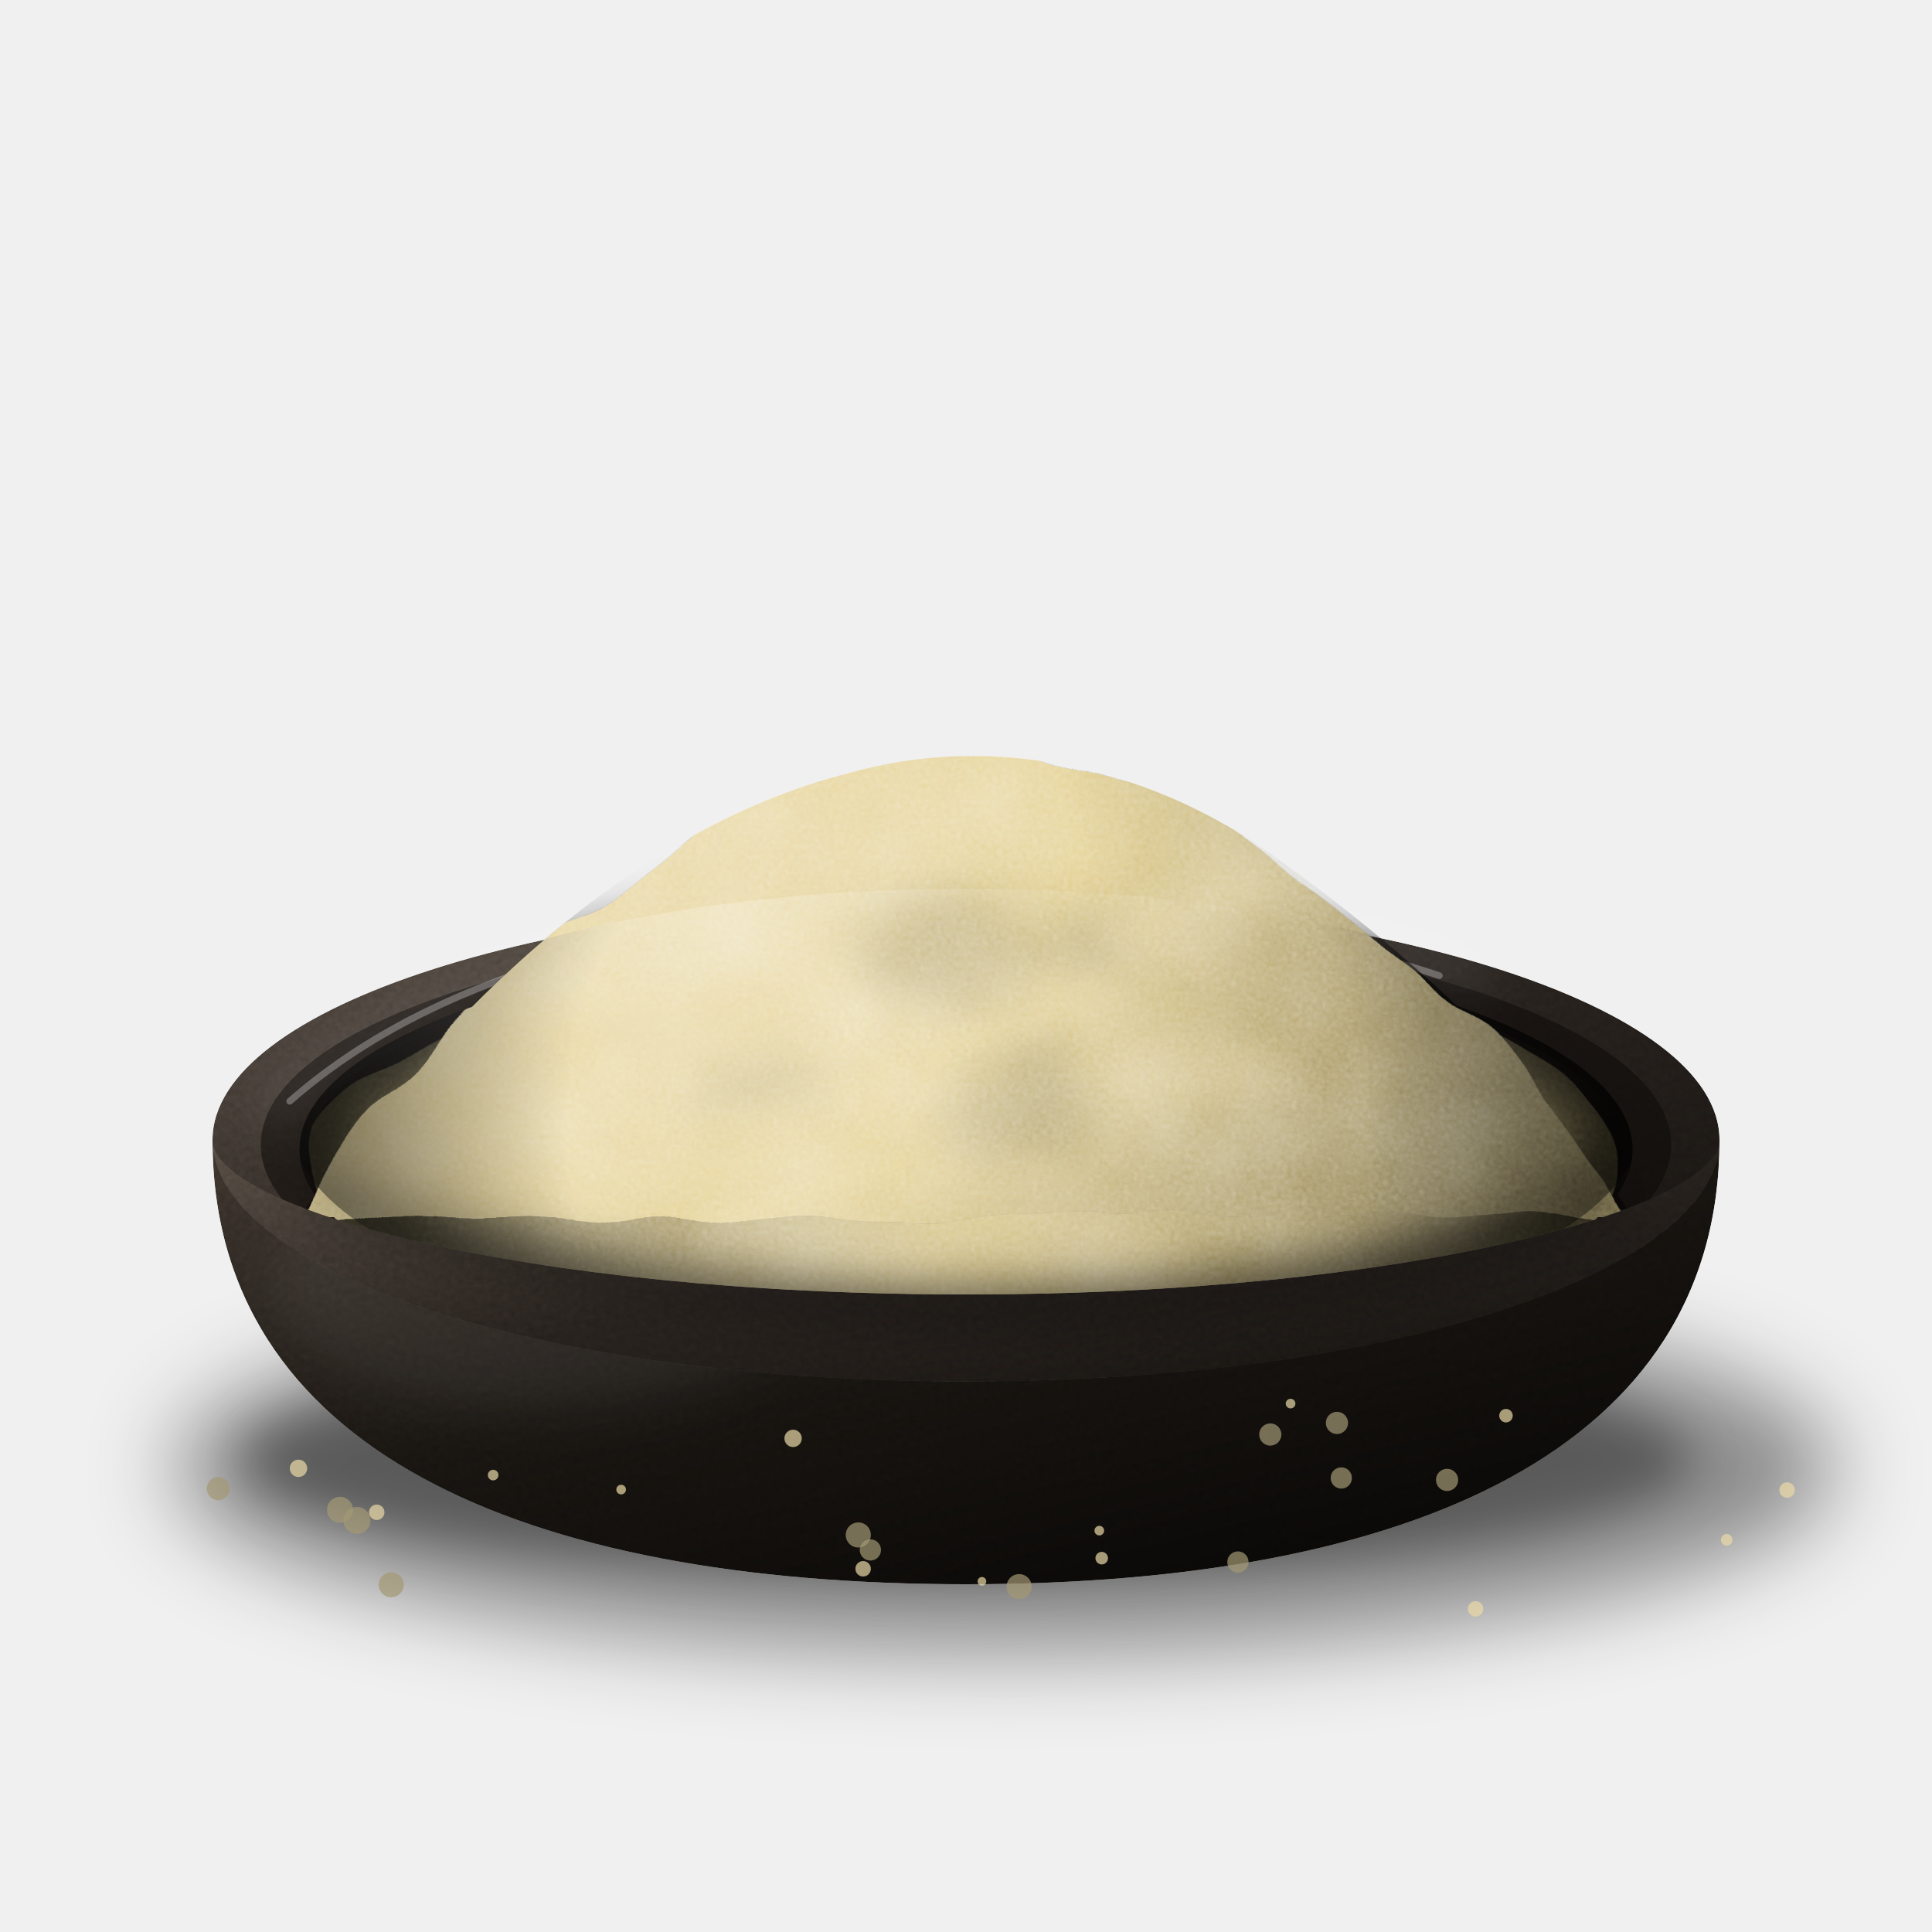
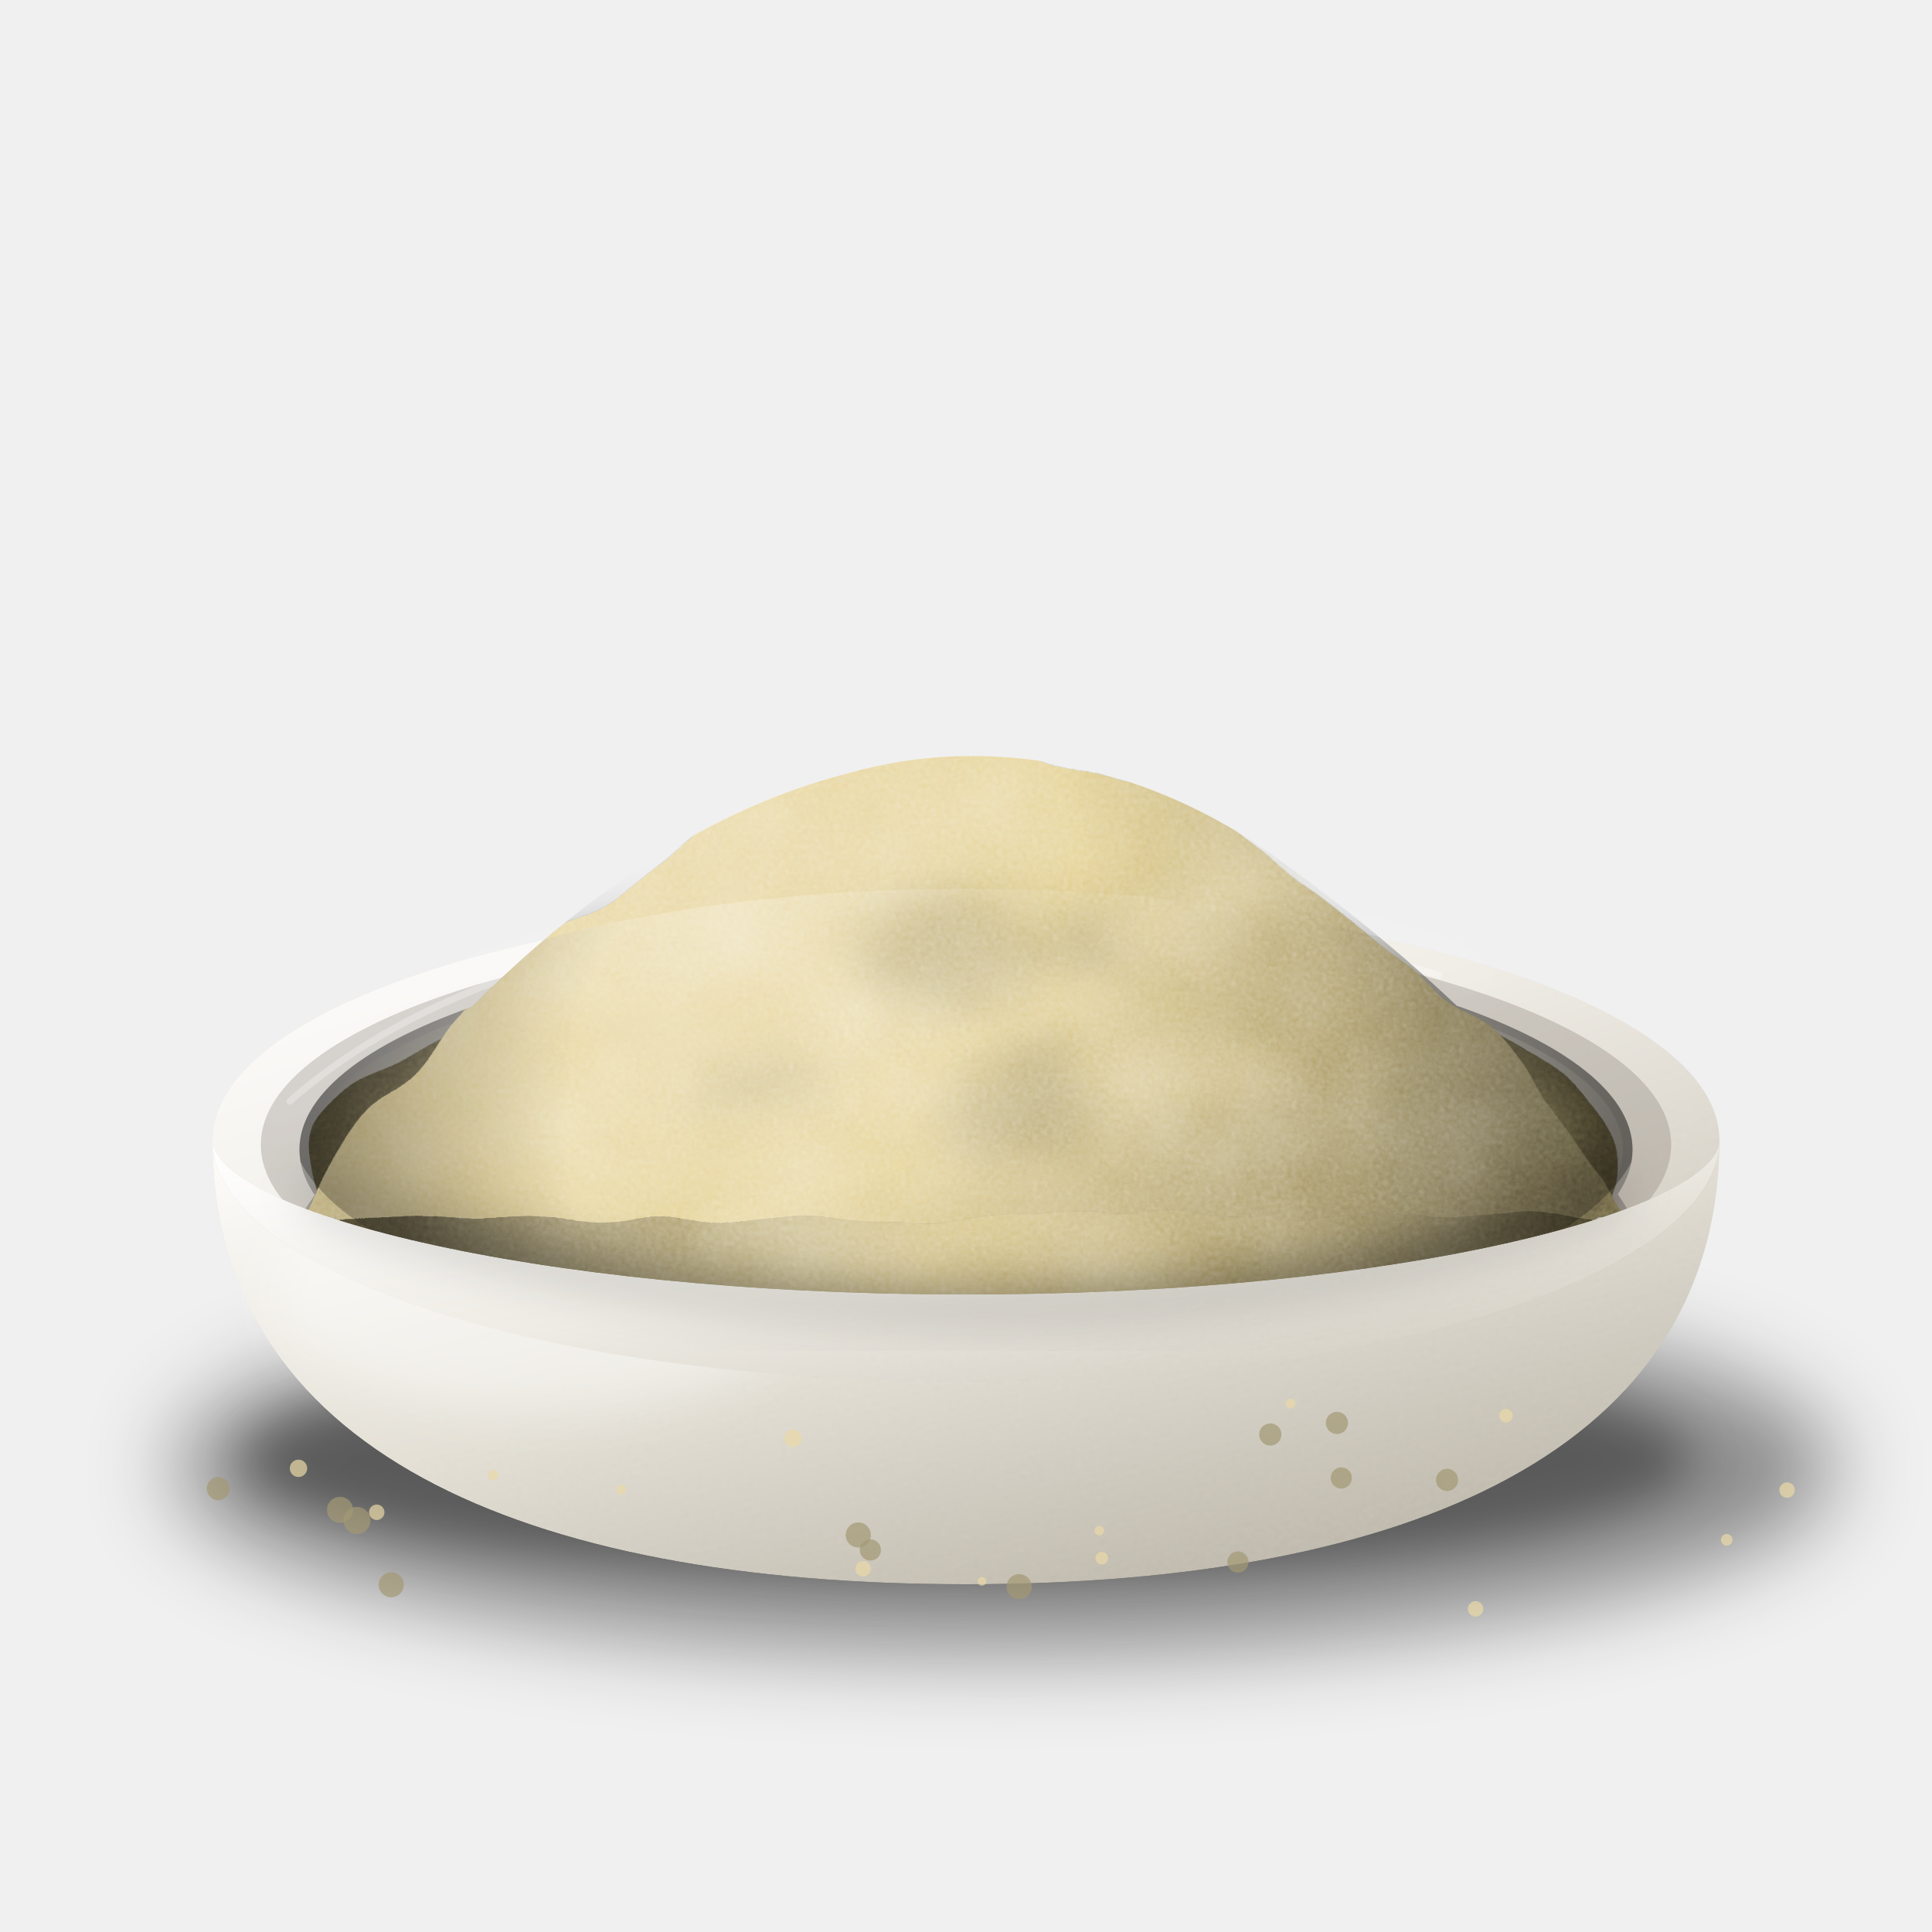
<svg xmlns="http://www.w3.org/2000/svg" viewBox="0 0 400 400" class="" role="presentation" aria-hidden="true" data-bowl="apple-powder">
  <defs>
    <filter id="b-apple-powder-soft" x="-20%" y="-40%" width="140%" height="180%">
      <feGaussianBlur stdDeviation="5" />
    </filter>
    <filter id="b-apple-powder-ground" x="-20%" y="-50%" width="140%" height="200%">
      <feGaussianBlur stdDeviation="9" />
    </filter>
    <filter id="b-apple-powder-stone" x="0" y="0" width="100%" height="100%" color-interpolation-filters="sRGB">
      <feTurbulence type="fractalNoise" baseFrequency="0.75" numOctaves="2" seed="4608" result="n" />
-       <feColorMatrix in="n" type="matrix" values="0.33 0.33 0.33 0 0  0.33 0.33 0.33 0 0  0.33 0.33 0.33 0 0  0 0 0 0 0.2" result="g" />
+       <feColorMatrix in="n" type="matrix" values="0.33 0.33 0.33 0 0  0.33 0.33 0.33 0 0  0.33 0.33 0.33 0 0  0 0 0 0 0.07" result="g" />
      <feBlend in="g" in2="SourceGraphic" mode="overlay" result="b" />
      <feComposite in="b" in2="SourceGraphic" operator="in" />
    </filter>
    <linearGradient id="b-apple-powder-body" x1="0.1" y1="0" x2="0.9" y2="1">
-       <stop offset="0" stop-color="#3d352e" />
-       <stop offset="0.45" stop-color="#1a1612" />
-       <stop offset="1" stop-color="#070605" />
+       <stop offset="0" stop-color="#fbfaf7" />
+       <stop offset="0.45" stop-color="#e4e0d6" />
+       <stop offset="1" stop-color="#b6b0a3" />
    </linearGradient>
    <linearGradient id="b-apple-powder-rim" x1="0" y1="0" x2="1" y2="1">
-       <stop offset="0" stop-color="#5a5047" />
-       <stop offset="0.5" stop-color="#2a2420" />
-       <stop offset="1" stop-color="#14110e" />
+       <stop offset="0" stop-color="#ffffff" />
+       <stop offset="0.5" stop-color="#efece5" />
+       <stop offset="1" stop-color="#cbc5b9" />
    </linearGradient>
    <linearGradient id="b-apple-powder-wall" x1="0" y1="0" x2="0" y2="1">
-       <stop offset="0" stop-color="#2e2823" />
-       <stop offset="0.55" stop-color="#100d0b" />
-       <stop offset="1" stop-color="#070605" />
+       <stop offset="0" stop-color="#ebe7de" />
+       <stop offset="0.55" stop-color="#cdc7bb" />
+       <stop offset="1" stop-color="#b0a99c" />
    </linearGradient>
  </defs>
  <ellipse cx="208" cy="304" rx="172" ry="38" fill="#000" opacity="0.42" filter="url(#b-apple-powder-ground)" />
  <ellipse cx="200" cy="302" rx="150" ry="24" fill="#000" opacity="0.35" filter="url(#b-apple-powder-soft)" />
  <path d="M 44 236 C 44 300, 108 328, 200 328 C 292 328, 356 300, 356 236 Z" fill="url(#b-apple-powder-body)" filter="url(#b-apple-powder-stone)" />
-   <ellipse cx="112" cy="266" rx="56" ry="26" fill="#fff" opacity="0.06" filter="url(#b-apple-powder-soft)" />
+   <ellipse cx="112" cy="266" rx="56" ry="26" fill="#fff" opacity="0.4" filter="url(#b-apple-powder-soft)" />
  <ellipse cx="200" cy="236" rx="156" ry="50" fill="url(#b-apple-powder-rim)" filter="url(#b-apple-powder-stone)" />
-   <ellipse cx="200" cy="237" rx="146" ry="46" fill="#0c0a08" opacity="0.55" />
+   <ellipse cx="200" cy="237" rx="146" ry="46" fill="#8c857a" opacity="0.35" />
  <ellipse cx="200" cy="238" rx="136" ry="42" fill="url(#b-apple-powder-wall)" />
  <path d="M 56 230 C 90 198, 146 186, 200 186 C 236 186, 274 191, 306 202" fill="none" stroke="#fff" stroke-opacity="0.16" stroke-width="5" stroke-linecap="round" filter="url(#b-apple-powder-soft)" />
  <path d="M 60 228 C 94 198, 148 188, 200 188 C 234 188, 268 192, 298 202" fill="none" stroke="#fff" stroke-opacity="0.28" stroke-width="1.4" stroke-linecap="round" />
  <g>
    <defs>
      <radialGradient id="b-apple-powder-dome" gradientUnits="userSpaceOnUse" cx="152" cy="180" r="215" fx="140" fy="170">
        <stop offset="0" stop-color="#eee1ba" />
        <stop offset="0.36" stop-color="#e9d9a6" />
        <stop offset="0.78" stop-color="#a39874" />
        <stop offset="1" stop-color="#6f6541" />
      </radialGradient>
      <radialGradient id="b-apple-powder-bed" gradientUnits="userSpaceOnUse" cx="200" cy="238" r="140">
        <stop offset="0" stop-color="#e9d9a6" />
        <stop offset="0.72" stop-color="#a39874" />
        <stop offset="1" stop-color="#6f6541" />
      </radialGradient>
      <clipPath id="b-apple-powder-cavclip">
        <ellipse cx="200" cy="238" rx="138" ry="44" />
        <path d="M 62 252 C 88 214, 128 172, 176 160 C 204 152, 236 158, 262 176 C 296 200, 322 226, 338 252 Z" />
      </clipPath>
      <filter id="b-apple-powder-surf" x="-8%" y="-14%" width="116%" height="128%" color-interpolation-filters="sRGB">
        <feTurbulence type="fractalNoise" baseFrequency="0.035" numOctaves="2" seed="4599" result="warp" />
        <feDisplacementMap in="SourceGraphic" in2="warp" scale="9" xChannelSelector="R" yChannelSelector="G" result="shape" />
        <feTurbulence type="fractalNoise" baseFrequency="0.95" numOctaves="2" seed="4600" result="fine" />
        <feColorMatrix in="fine" type="matrix" values="0.33 0.33 0.33 0 0  0.33 0.33 0.33 0 0  0.33 0.33 0.33 0 0  0 0 0 0 0.26" result="fineG" />
        <feTurbulence type="fractalNoise" baseFrequency="0.045" numOctaves="3" seed="4601" result="mottle" />
        <feColorMatrix in="mottle" type="matrix" values="0.33 0.33 0.33 0 0  0.33 0.33 0.33 0 0  0.33 0.33 0.33 0 0  0 0 0 0 0.32" result="mottleG" />
        <feBlend in="fineG" in2="shape" mode="overlay" result="s1" />
        <feBlend in="mottleG" in2="s1" mode="overlay" result="s2" />
        <feComposite in="s2" in2="shape" operator="in" />
      </filter>
    </defs>
    <g clip-path="url(#b-apple-powder-cavclip)">
      <g filter="url(#b-apple-powder-surf)">
        <ellipse cx="200" cy="240" rx="136" ry="42" fill="url(#b-apple-powder-bed)" />
      </g>
-       <ellipse cx="200" cy="236" rx="136" ry="42" fill="none" stroke="#000" stroke-width="18" opacity="0.55" filter="url(#b-apple-powder-soft)" />
+       <ellipse cx="200" cy="236" rx="136" ry="42" fill="none" stroke="#000" stroke-width="18" opacity="0.3" filter="url(#b-apple-powder-soft)" />
      <g filter="url(#b-apple-powder-surf)">
        <path d="M 62 252 C 88 214, 128 172, 176 160 C 204 152, 236 158, 262 176 C 296 200, 322 226, 338 252 Z" fill="url(#b-apple-powder-dome)" />
        <g filter="url(#b-apple-powder-soft)">
          <ellipse cx="241.3" cy="191.0" rx="7.8" ry="4.3" fill="#eee1ba" opacity="0.5" />
          <ellipse cx="207.4" cy="175.1" rx="9.5" ry="8.6" fill="#eee1ba" opacity="0.5" />
          <ellipse cx="258.1" cy="181.6" rx="13.6" ry="5.8" fill="#eee1ba" opacity="0.5" />
          <ellipse cx="175.6" cy="178.9" rx="19.4" ry="7.0" fill="#eee1ba" opacity="0.5" />
          <ellipse cx="195.4" cy="188.4" rx="19.7" ry="3.6" fill="#a39874" opacity="0.42" />
          <ellipse cx="246.7" cy="222.7" rx="21.1" ry="6.5" fill="#eee1ba" opacity="0.5" />
          <ellipse cx="210.9" cy="231.4" rx="15.6" ry="8.5" fill="#a39874" opacity="0.42" />
          <ellipse cx="223.8" cy="195.1" rx="9.5" ry="6.3" fill="#a39874" opacity="0.42" />
          <ellipse cx="156.7" cy="226.0" rx="13.4" ry="3.2" fill="#a39874" opacity="0.42" />
          <ellipse cx="196.8" cy="200.0" rx="19.3" ry="6.7" fill="#a39874" opacity="0.42" />
          <ellipse cx="211.2" cy="219.4" rx="7.2" ry="4.0" fill="#a39874" opacity="0.42" />
        </g>
      </g>
    </g>
    <defs>
      <radialGradient id="b-apple-powder-sheen" gradientUnits="userSpaceOnUse" cx="150" cy="186" r="120">
        <stop offset="0" stop-color="#fff" stop-opacity="0.22" />
        <stop offset="1" stop-color="#fff" stop-opacity="0" />
      </radialGradient>
      <radialGradient id="b-apple-powder-vig" gradientUnits="userSpaceOnUse" cx="200" cy="232" r="150">
        <stop offset="0.55" stop-color="#000" stop-opacity="0" />
-         <stop offset="1" stop-color="#000" stop-opacity="0.55" />
+         <stop offset="1" stop-color="#000" stop-opacity="0.35" />
      </radialGradient>
    </defs>
    <g clip-path="url(#b-apple-powder-cavclip)">
      <ellipse cx="200" cy="232" rx="140" ry="48" fill="url(#b-apple-powder-sheen)" />
      <ellipse cx="200" cy="232" rx="140" ry="48" fill="url(#b-apple-powder-vig)" />
    </g>
    <circle cx="177.7" cy="317.8" r="2.6" fill="#a39874" opacity="0.7" />
    <circle cx="73.9" cy="314.8" r="2.8" fill="#a39874" opacity="0.7" />
    <circle cx="299.6" cy="306.4" r="2.3" fill="#a39874" opacity="0.7" />
    <circle cx="256.3" cy="323.4" r="2.2" fill="#a39874" opacity="0.7" />
    <circle cx="263.0" cy="297.0" r="2.3" fill="#a39874" opacity="0.7" />
    <circle cx="164.2" cy="297.8" r="1.8" fill="#e9d9a6" opacity="0.7" />
    <circle cx="45.2" cy="308.2" r="2.4" fill="#a39874" opacity="0.7" />
    <circle cx="180.2" cy="320.9" r="2.2" fill="#a39874" opacity="0.7" />
    <circle cx="370.0" cy="308.5" r="1.6" fill="#e9d9a6" opacity="0.7" />
    <circle cx="277.7" cy="306.0" r="2.2" fill="#a39874" opacity="0.7" />
    <circle cx="203.3" cy="327.4" r="0.9" fill="#e9d9a6" opacity="0.7" />
    <circle cx="178.7" cy="324.8" r="1.6" fill="#e9d9a6" opacity="0.7" />
    <circle cx="70.4" cy="312.6" r="2.7" fill="#a39874" opacity="0.7" />
    <circle cx="357.5" cy="318.8" r="1.2" fill="#e9d9a6" opacity="0.7" />
    <circle cx="227.6" cy="316.9" r="1.0" fill="#e9d9a6" opacity="0.7" />
    <circle cx="78.0" cy="313.1" r="1.6" fill="#e9d9a6" opacity="0.7" />
    <circle cx="61.8" cy="304.0" r="1.8" fill="#e9d9a6" opacity="0.7" />
    <circle cx="228.1" cy="322.6" r="1.3" fill="#e9d9a6" opacity="0.7" />
    <circle cx="81.0" cy="328.1" r="2.6" fill="#a39874" opacity="0.7" />
    <circle cx="128.6" cy="308.4" r="1.0" fill="#e9d9a6" opacity="0.7" />
    <circle cx="311.8" cy="293.1" r="1.4" fill="#e9d9a6" opacity="0.7" />
    <circle cx="267.2" cy="290.6" r="1.0" fill="#e9d9a6" opacity="0.7" />
    <circle cx="211.0" cy="328.5" r="2.6" fill="#a39874" opacity="0.7" />
    <circle cx="276.8" cy="294.6" r="2.3" fill="#a39874" opacity="0.7" />
    <circle cx="102.1" cy="305.4" r="1.1" fill="#e9d9a6" opacity="0.7" />
    <circle cx="305.5" cy="333.1" r="1.6" fill="#e9d9a6" opacity="0.7" />
    <ellipse cx="136" cy="212" rx="26" ry="6" fill="#e9d9a6" opacity="0.35" filter="url(#b-apple-powder-soft)" />
  </g>
  <path d="M 44 236 C 44 262, 108 286, 200 286 C 292 286, 356 262, 356 236 C 356 250, 292 268, 200 268 C 108 268, 44 250, 44 236 Z" fill="url(#b-apple-powder-rim)" filter="url(#b-apple-powder-stone)" />
-   <path d="M 64 246 C 100 262, 150 270, 200 270 C 250 270, 300 262, 336 246" fill="none" stroke="#000" stroke-opacity="0.35" stroke-width="6" filter="url(#b-apple-powder-soft)" />
+   <path d="M 64 246 C 100 262, 150 270, 200 270 C 250 270, 300 262, 336 246" fill="none" stroke="#000" stroke-opacity="0.2" stroke-width="6" filter="url(#b-apple-powder-soft)" />
</svg>
